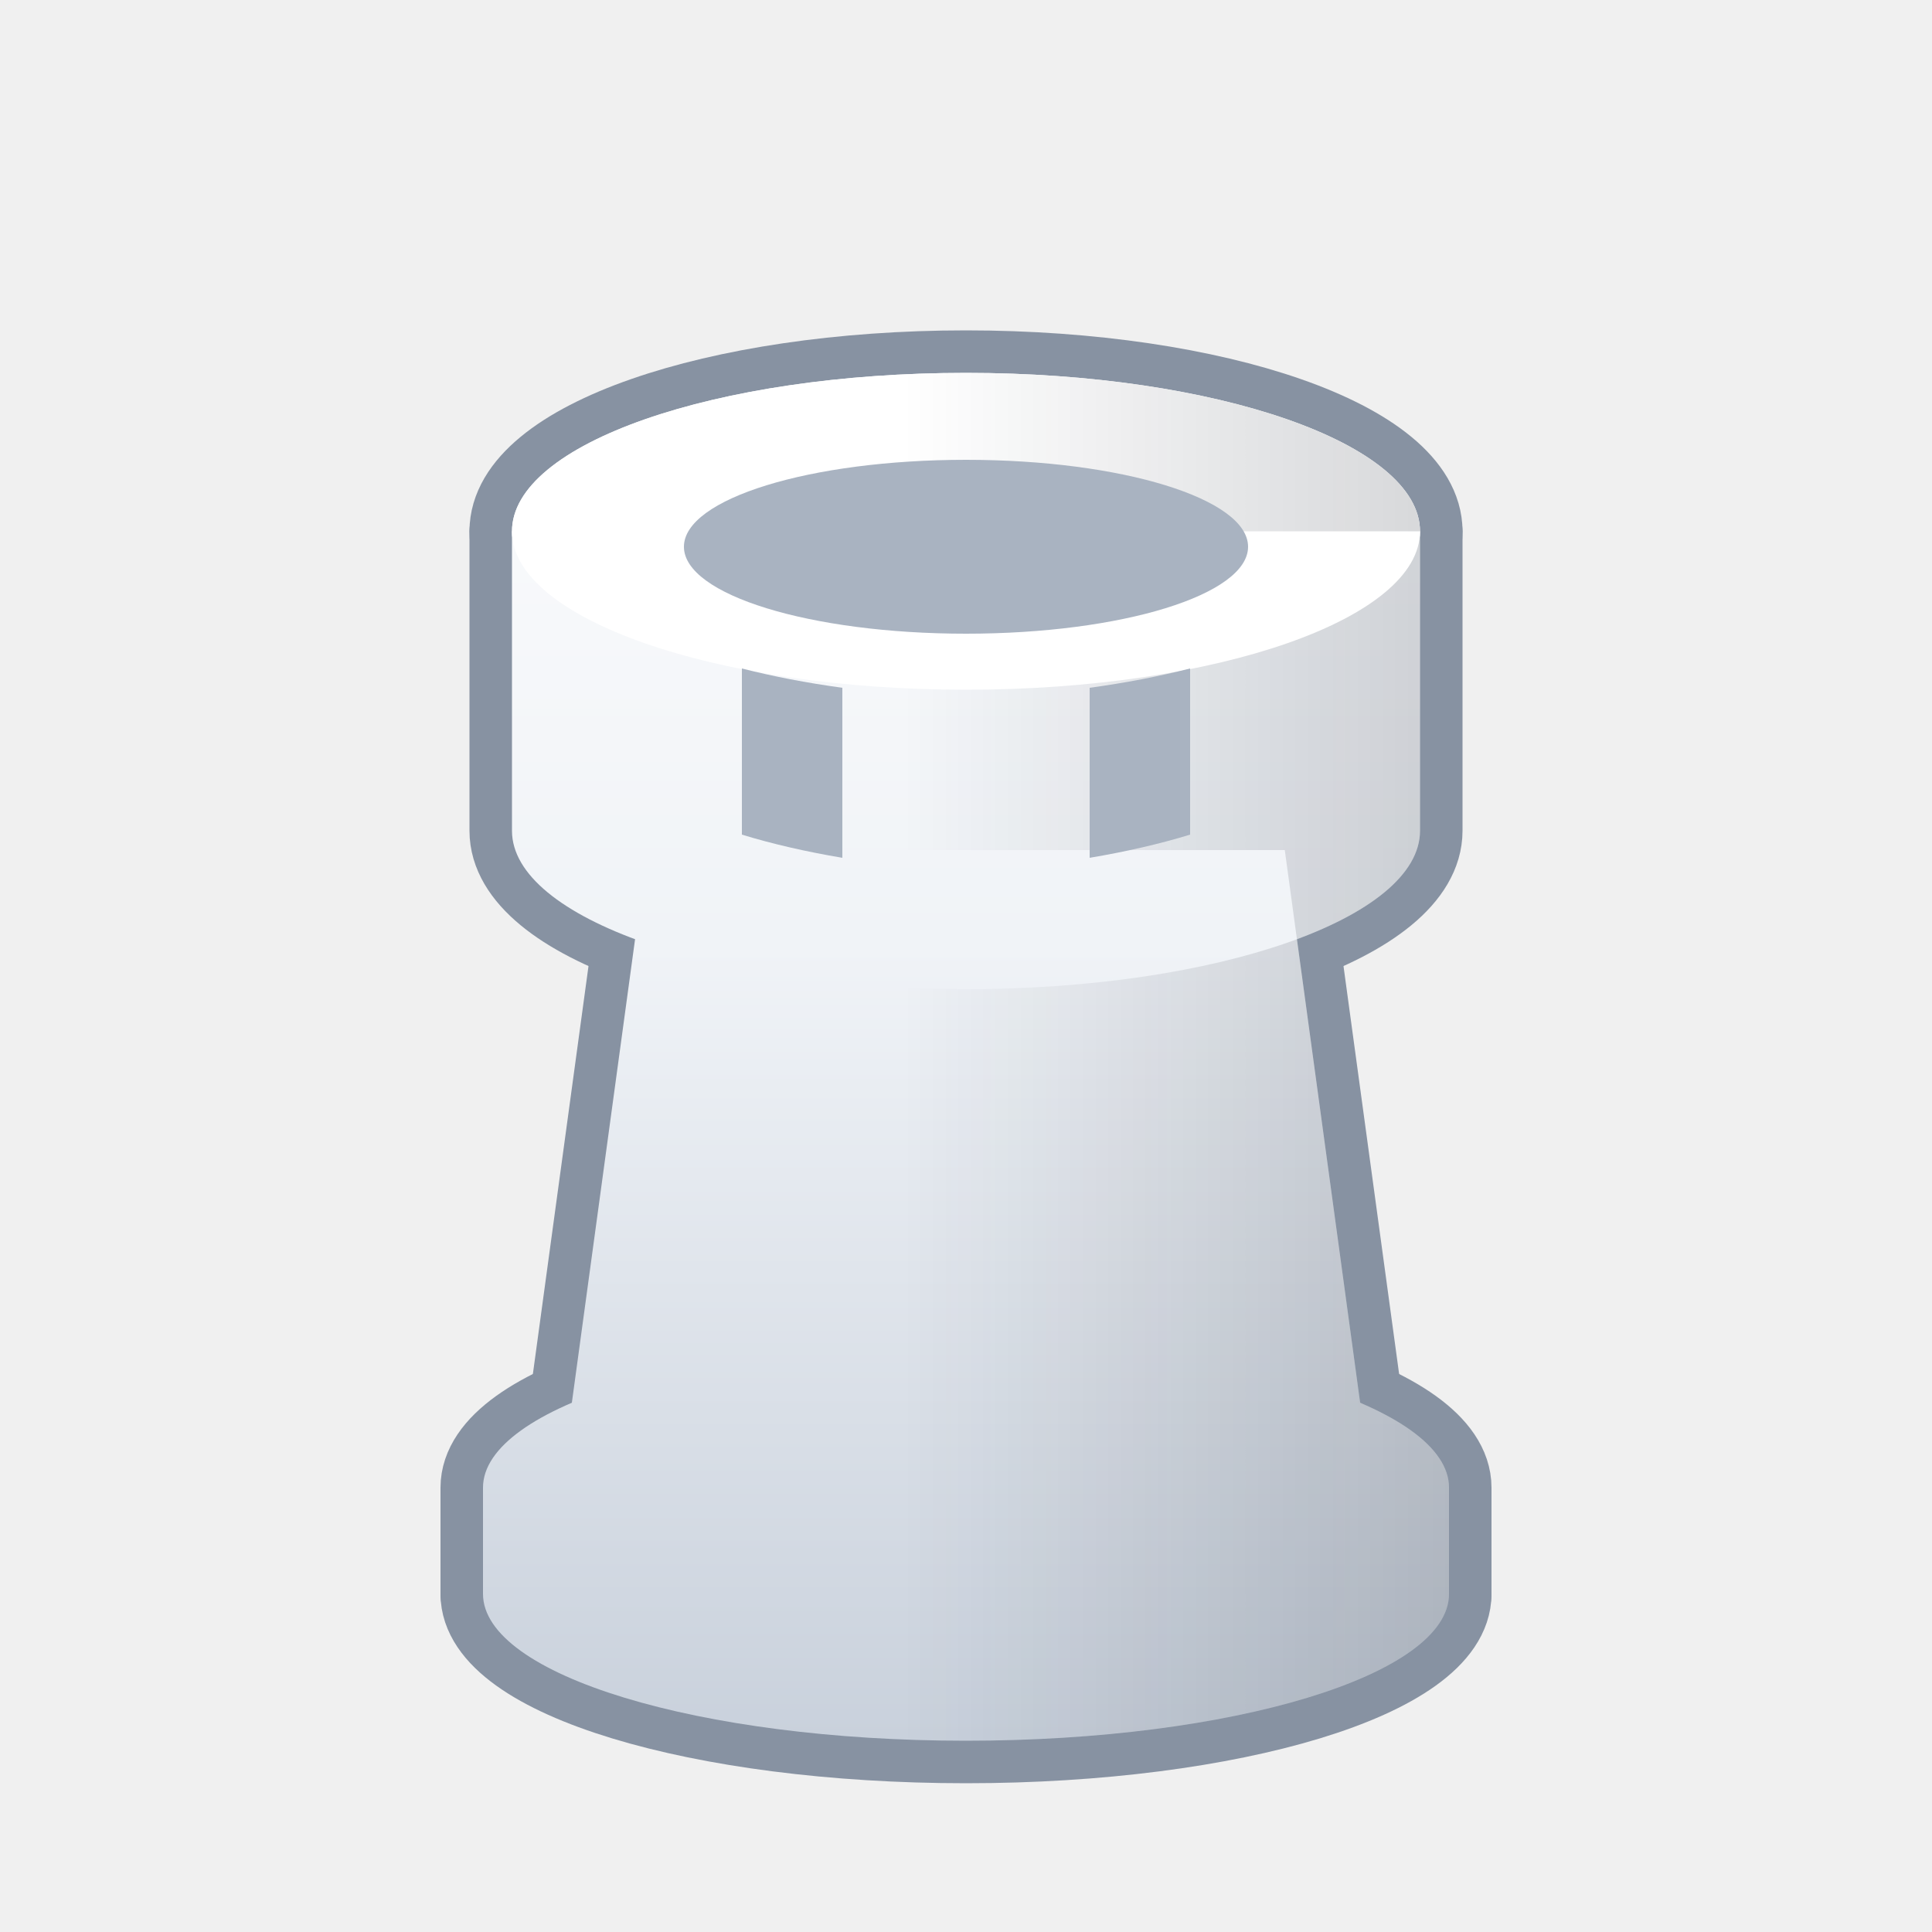
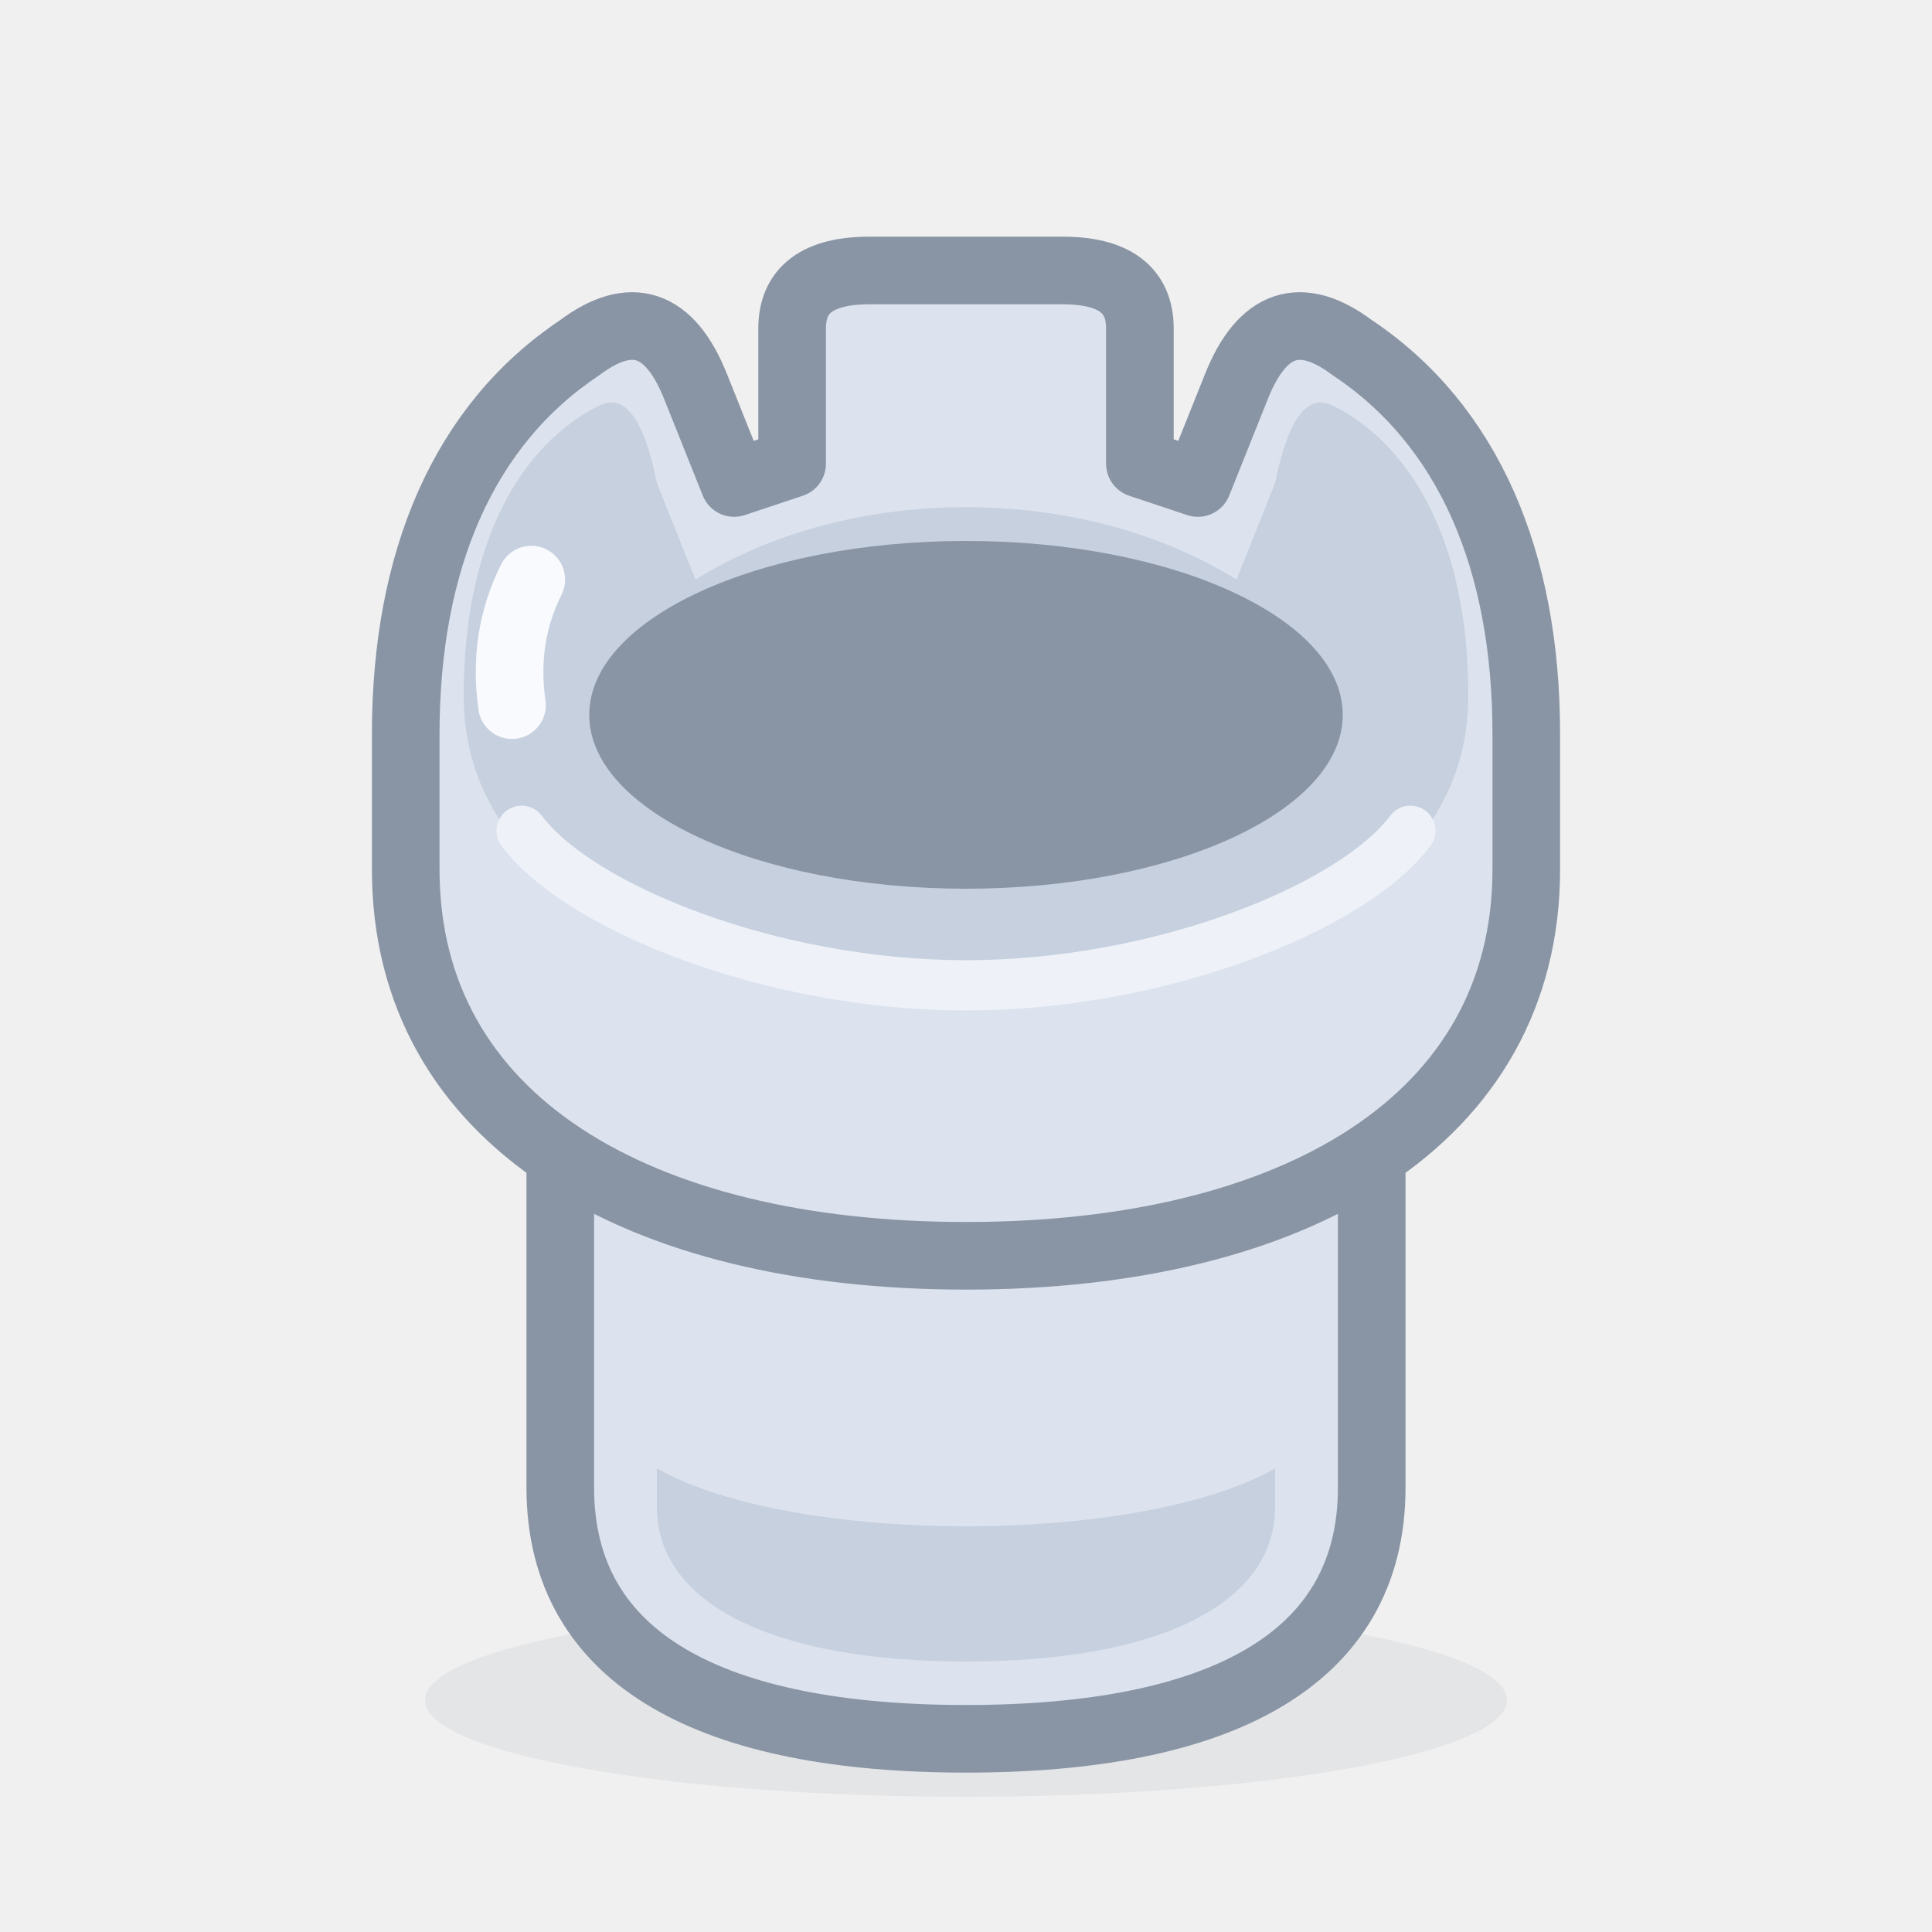
- <svg xmlns="http://www.w3.org/2000/svg" viewBox="0 0 100 100">
-   <defs>
-     <linearGradient id="swRg" gradientUnits="userSpaceOnUse" x1="0" y1="8" x2="0" y2="90">
-       <stop offset="0" stop-color="#ffffff" />
-       <stop offset=".5" stop-color="#f0f3f7" />
-       <stop offset="1" stop-color="#c9d1dc" />
-     </linearGradient>
-     <linearGradient id="swRs" gradientUnits="userSpaceOnUse" x1="24" y1="0" x2="78" y2="0">
-       <stop offset=".42" stop-color="#0b1220" stop-opacity="0" />
-       <stop offset="1" stop-color="#0b1220" stop-opacity="0.19" />
-     </linearGradient>
-     <radialGradient id="swRl">
-       <stop offset="0" stop-color="#fff" stop-opacity="0.9" />
-       <stop offset="1" stop-color="#fff" stop-opacity="0" />
-     </radialGradient>
-     <clipPath id="swRc">
-       <ellipse cx="50" cy="82.5" rx="25" ry="7.6" />
-       <path d="M25 82.5v-5.5a25 7.6 0 0 1 50 0v5.5z" />
-       <path d="M29 77l4.5-33h33L71 77z" />
-       <path d="M26.5 27.5v15.5a23.5 8.2 0 0 0 47 0V27.5z" />
-       <ellipse cx="50" cy="27.5" rx="23.5" ry="8.2" />
-     </clipPath>
-   </defs>
-   <g fill="#8792a2" stroke="#8792a2" stroke-width="4.4" stroke-linejoin="round" opacity="1">
-     <ellipse cx="50" cy="82.5" rx="25" ry="7.6" />
-     <path d="M25 82.5v-5.5a25 7.6 0 0 1 50 0v5.5z" />
-     <path d="M29 77l4.5-33h33L71 77z" />
-     <path d="M26.5 27.5v15.5a23.5 8.2 0 0 0 47 0V27.5z" />
-     <ellipse cx="50" cy="27.5" rx="23.5" ry="8.2" />
+ <svg xmlns="http://www.w3.org/2000/svg" width="100" height="100" viewBox="0 0 100 100">
+   <ellipse cx="50" cy="88" rx="28" ry="5" fill="#8792A3" opacity=".12" />
+   <g stroke="#8995A5" stroke-width="3.5" stroke-linejoin="round" stroke-linecap="round">
+     <path d="M29 53 H71 V77 C71 86 63 90 50 90 C37 90 29 86 29 77 Z" fill="#DCE3EE" />
+     <path d="M21 38 C21 29 24 22 30 18 Q34 15 36 20 L38 25 L41 24 V17 Q41 14 45 14 H55 Q59 14 59 17 V24 L62 25 L64 20 Q66 15 70 18 C76 22 79 29 79 38 V45 C79 58 67 65 50 65 C33 65 21 58 21 45 Z" fill="#DCE3EE" />
  </g>
-   <g fill="url(#swRg)">
-     <ellipse cx="50" cy="82.5" rx="25" ry="7.6" />
-     <path d="M25 82.5v-5.5a25 7.6 0 0 1 50 0v5.5z" />
-     <path d="M29 77l4.5-33h33L71 77z" />
-     <path d="M26.5 27.5v15.5a23.5 8.2 0 0 0 47 0V27.5z" />
-     <ellipse cx="50" cy="27.5" rx="23.5" ry="8.2" />
-   </g>
-   <g fill="#ffffff">
-     <ellipse cx="50" cy="27.5" rx="23.5" ry="8.2" />
-   </g>
-   <g clip-path="url(#swRc)">
-     <rect x="0" y="0" width="100" height="100" fill="url(#swRs)" />
-     <ellipse cx="40" cy="24.5" rx="8" ry="2.6" fill="url(#swRl)" />
-   </g>
-   <g fill="#a9b3c1" stroke="#a9b3c1" stroke-width="0">
-     <ellipse cx="50" cy="28.3" rx="14.6" ry="4.5" />
-     <path d="M38.4 34.6v8.6a23 8 0 0 0 5.2 1.2v-8.8a23 8 0 0 1-5.2-1zM56.4 35.6v8.8a23 8 0 0 0 5.2-1.2v-8.6a23 8 0 0 1-5.2 1z" />
-   </g>
+   <path d="M24 36 C24 28 27 23 31 21 Q33 20 34 25 L36 30 C44 25 56 25 64 30 L66 25 Q67 20 69 21 C73 23 76 28 76 36 C76 46 65 51 50 51 C35 51 24 46 24 36 Z" fill="#C6D0DF" />
+   <ellipse cx="50" cy="37" rx="19.5" ry="9" fill="#8995A5" />
+   <path d="M27 43 C30 47 40 51 50 51 C60 51 70 47 73 43" fill="none" stroke="#EEF2F8" stroke-width="2.6" stroke-linecap="round" />
+   <path d="M34 76 V78 C34 83 40 86 50 86 C60 86 66 83 66 78 V76 C59 80 41 80 34 76 Z" fill="#C6D0DF" />
+   <path d="M27.5 30 Q26 33 26.5 36.5" fill="none" stroke="#F8FAFD" stroke-width="3.5" stroke-linecap="round" />
</svg>
